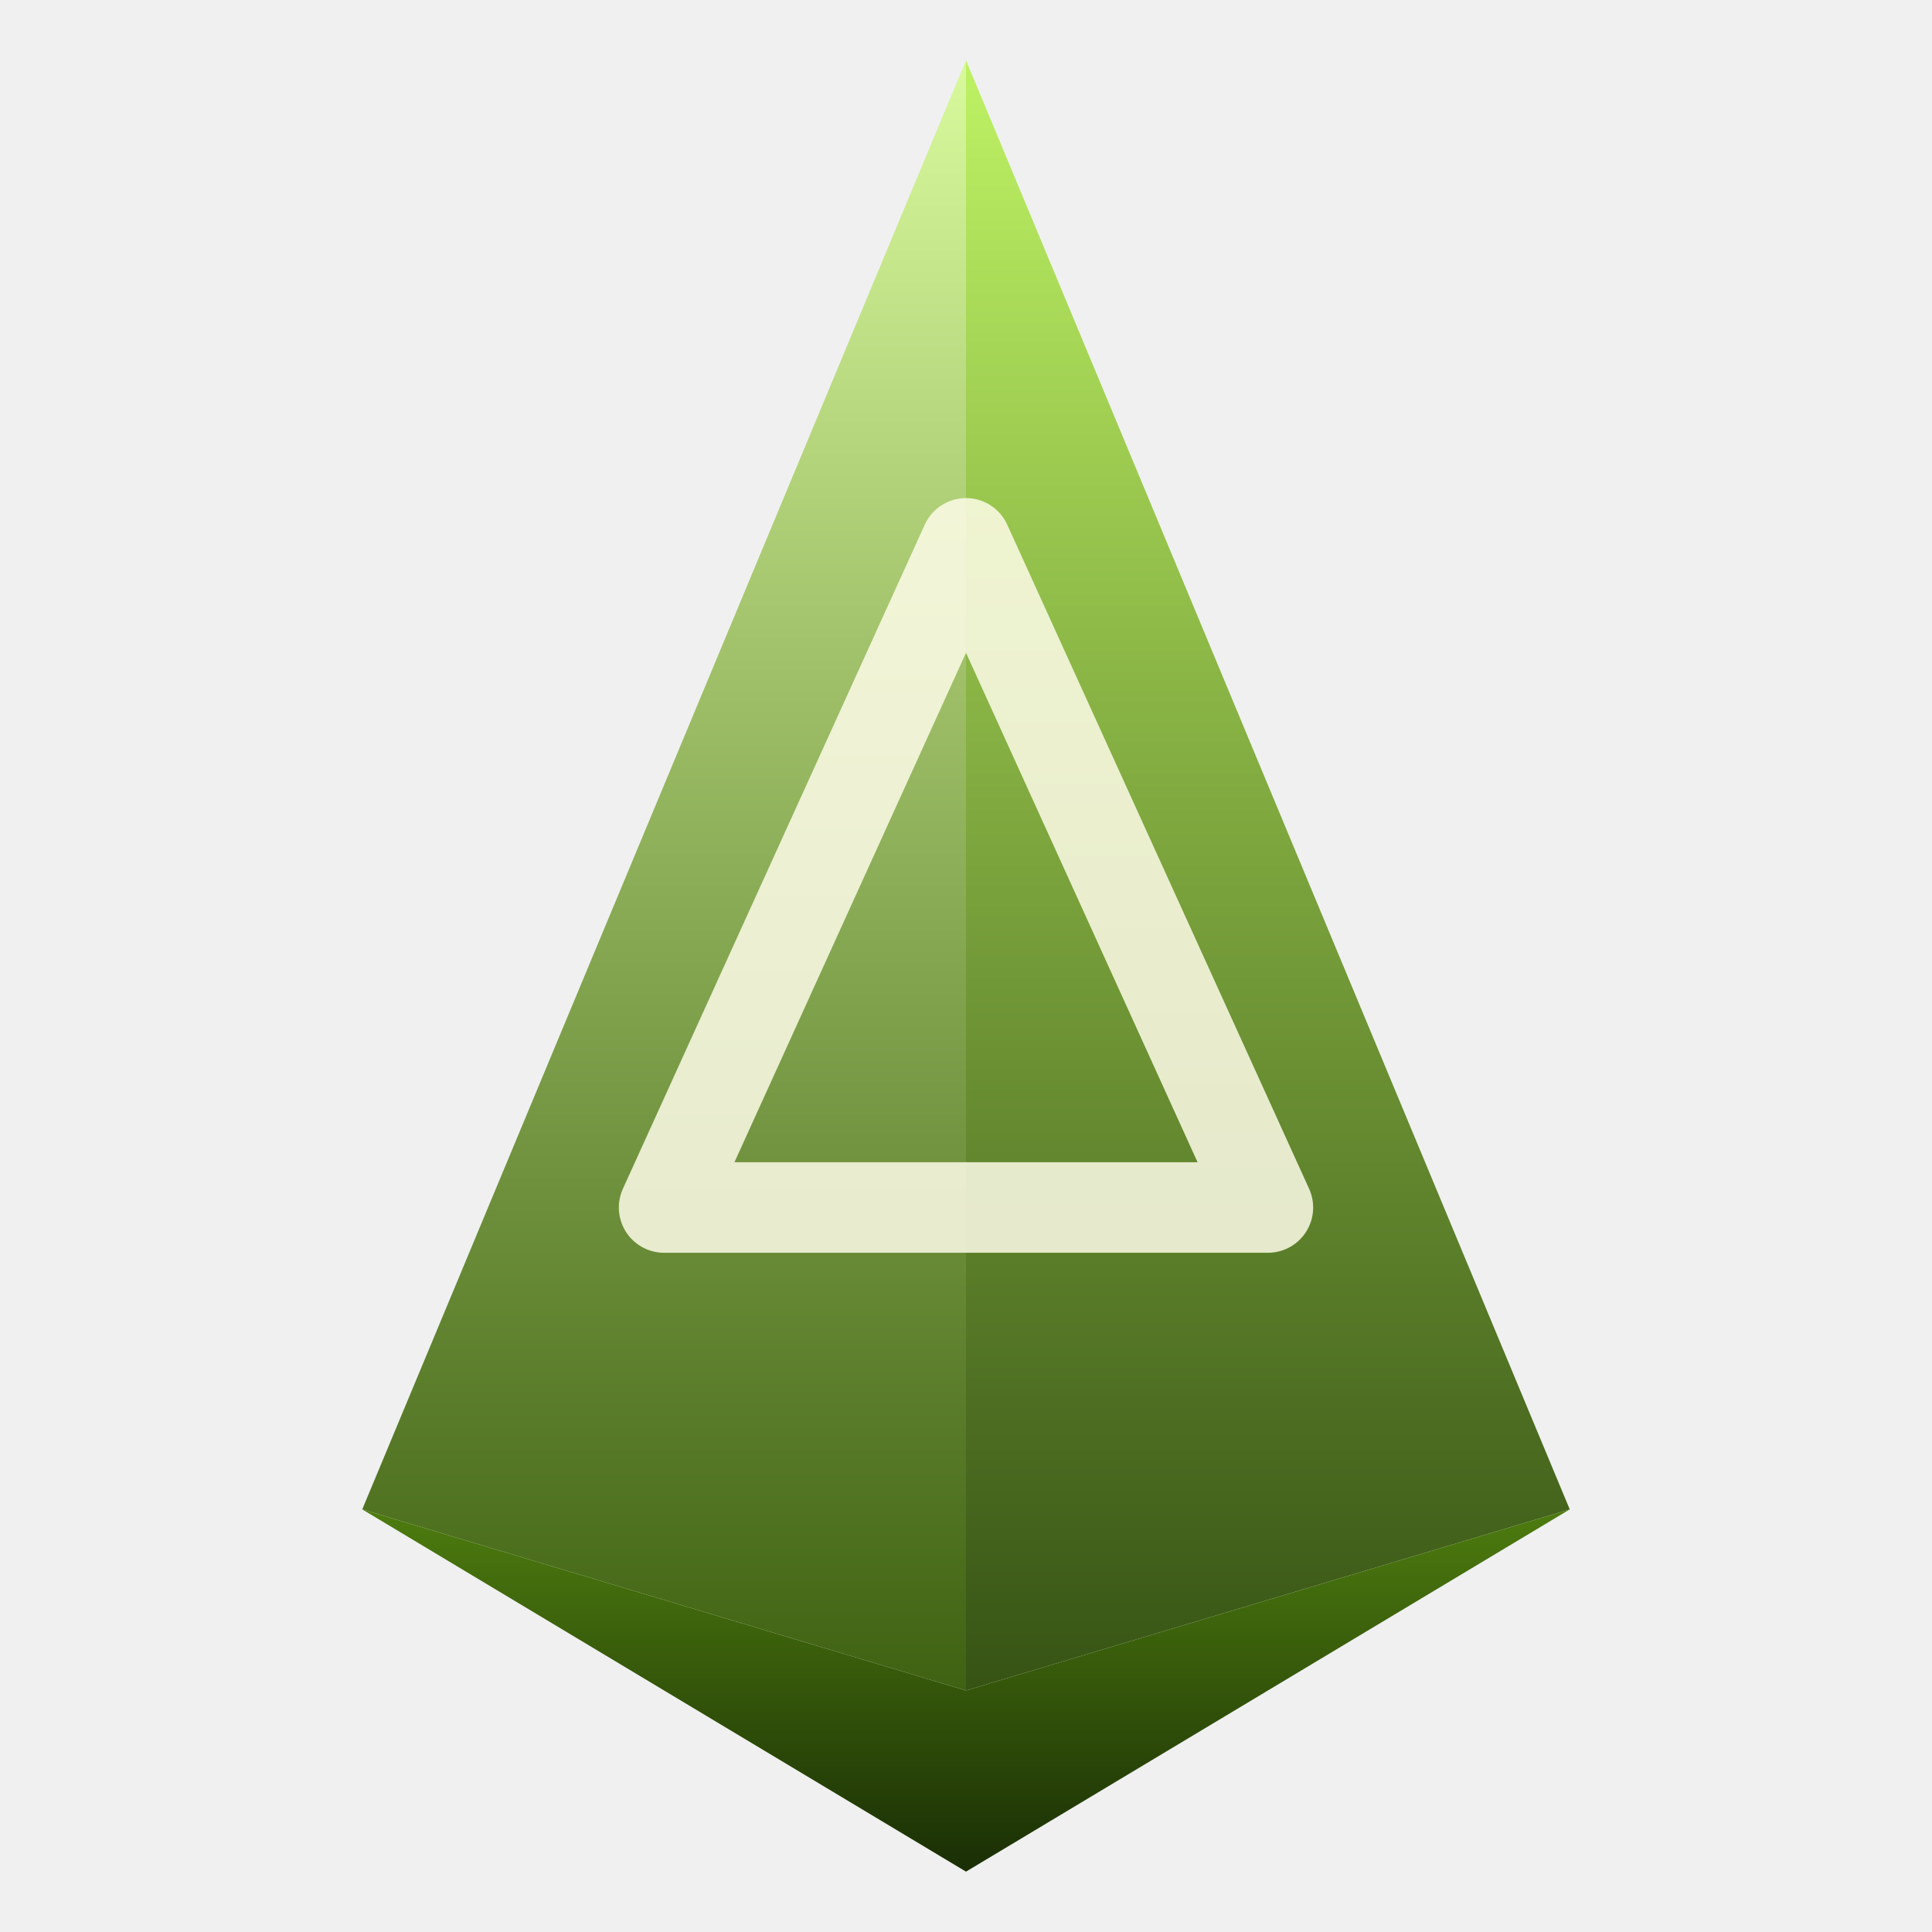
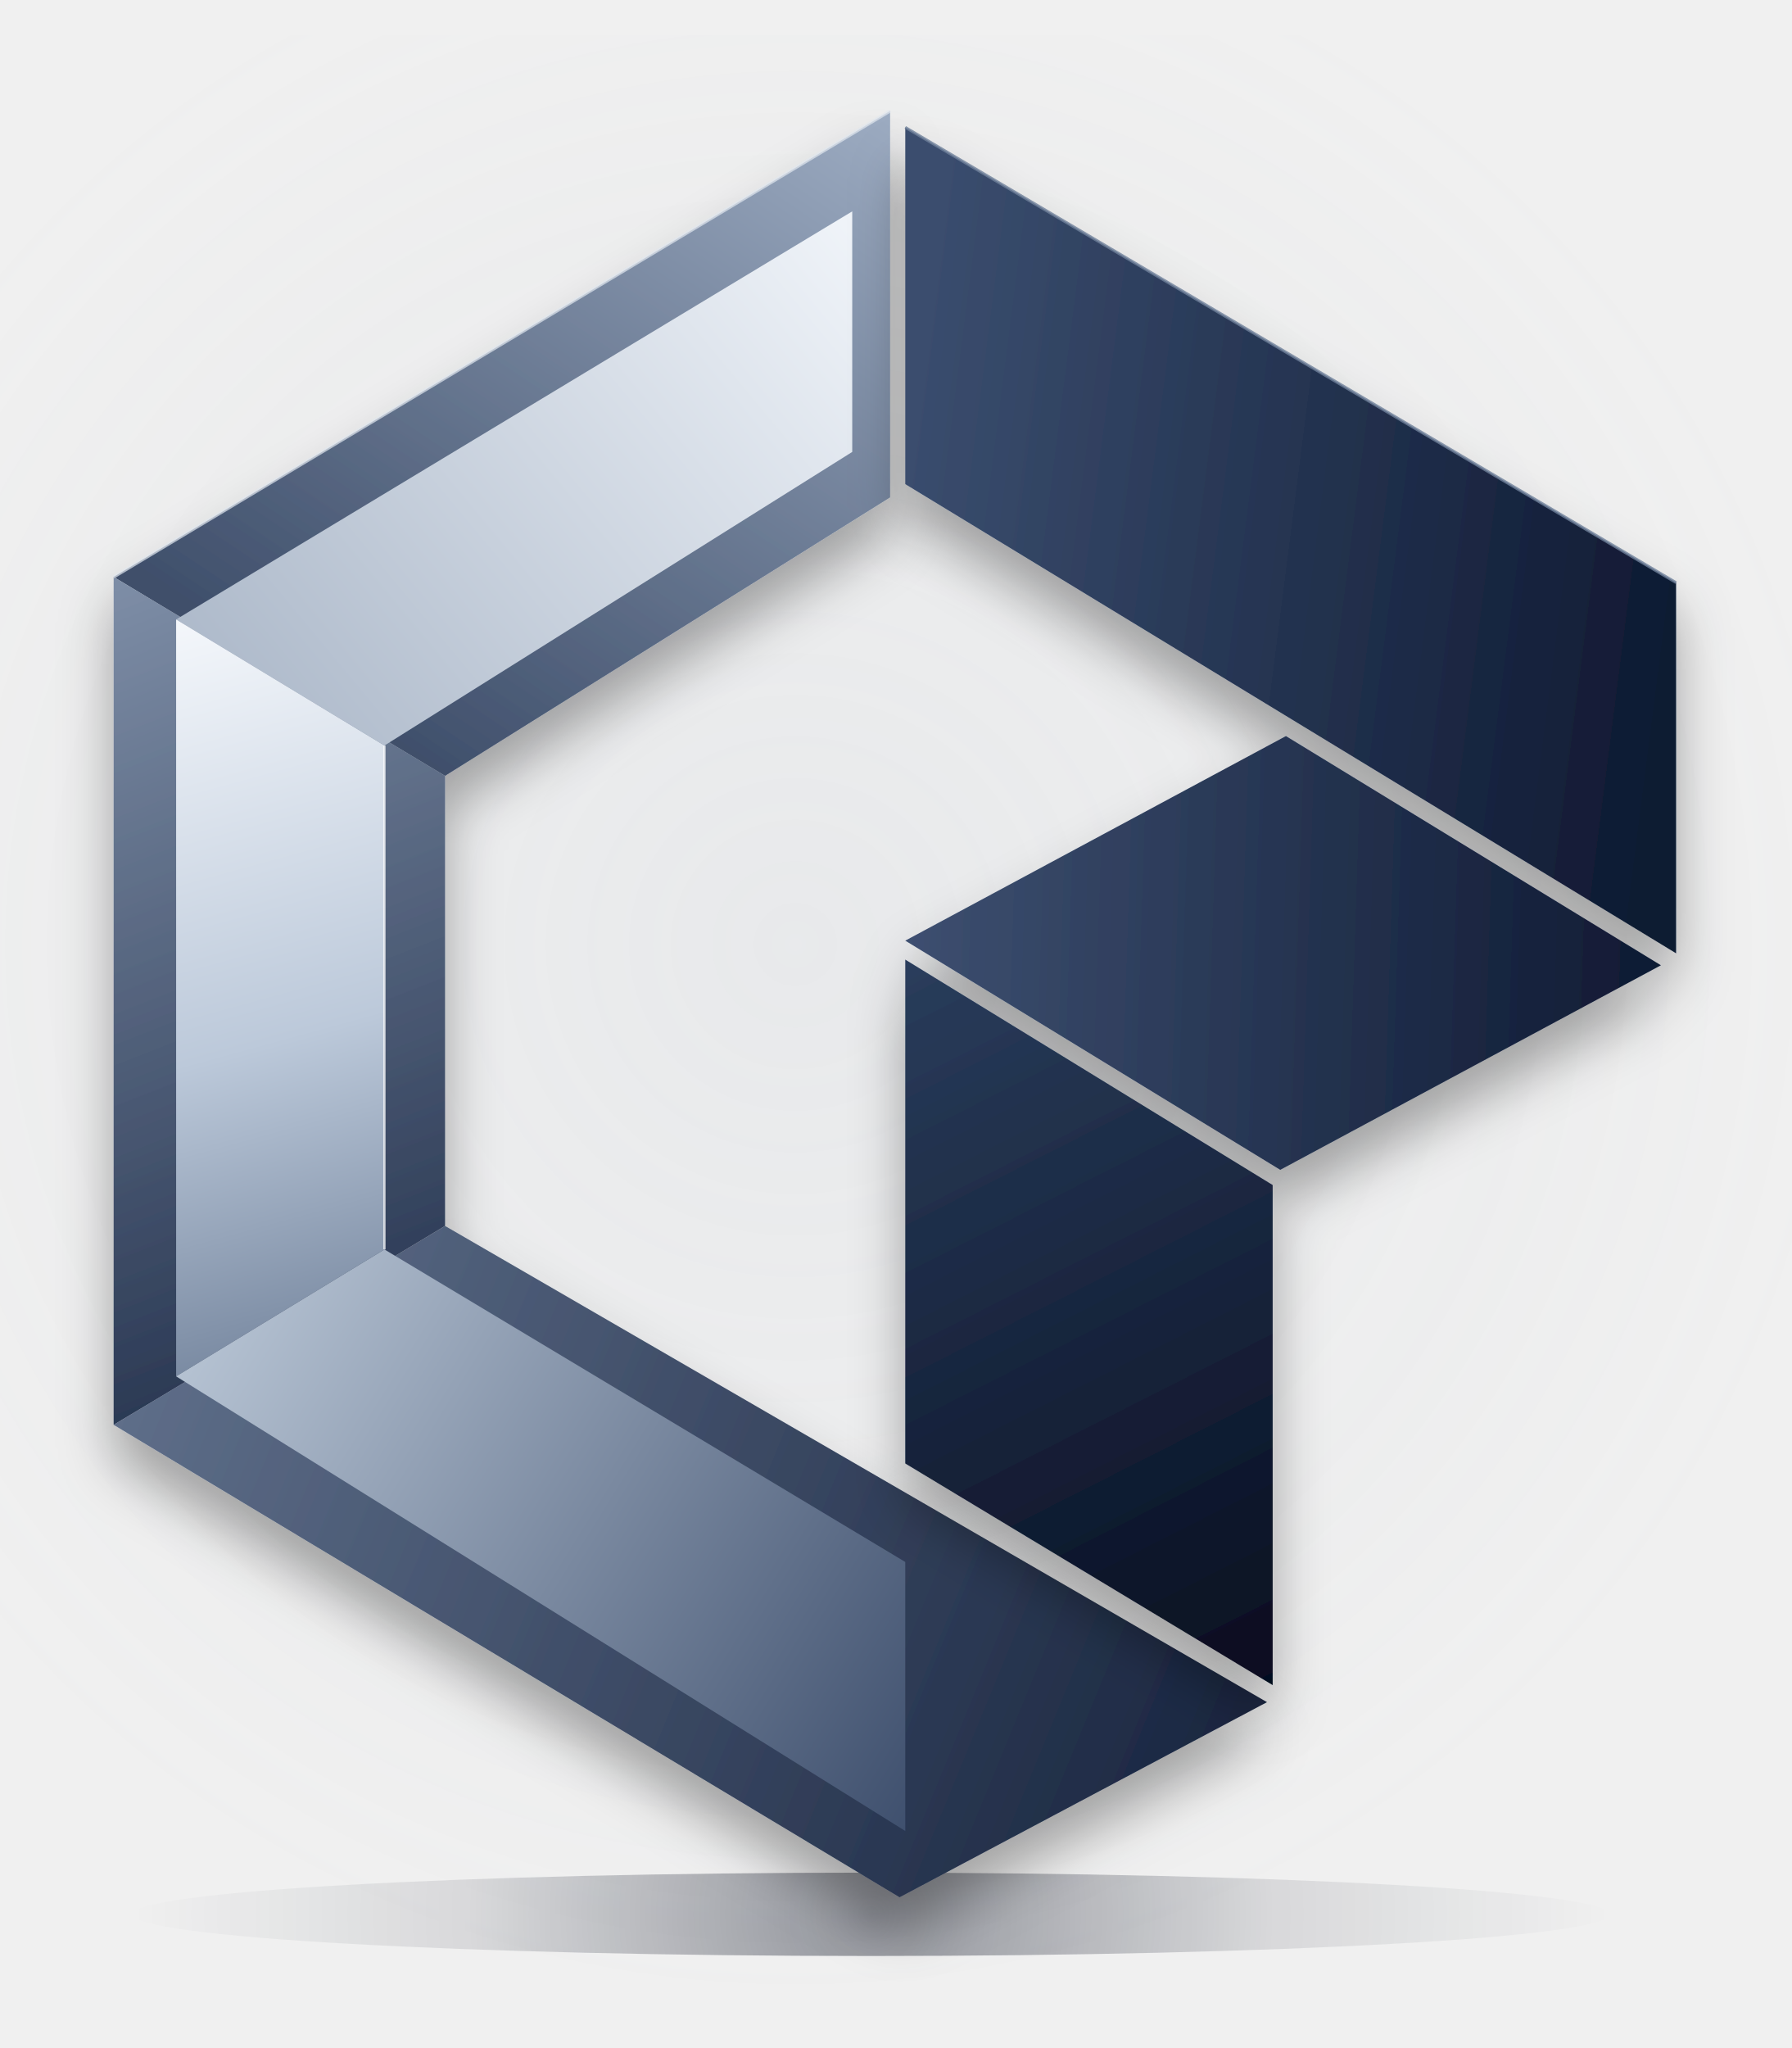
- <svg xmlns="http://www.w3.org/2000/svg" viewBox="0 0 32 32" fill="none">
+ <svg xmlns="http://www.w3.org/2000/svg" width="413" height="472" viewBox="-30 -20 473 522">
  <defs>
-     <linearGradient id="fl" x1="11" y1="1" x2="11" y2="28" gradientUnits="userSpaceOnUse">
-       <stop offset="0%" stop-color="#d9f99d" />
-       <stop offset="100%" stop-color="#3f6212" />
+     <filter id="cs-drop" x="-30%" y="-20%" width="160%" height="160%">
+       <feGaussianBlur in="SourceAlpha" stdDeviation="7" />
+       <feOffset dx="0" dy="9" />
+       <feComponentTransfer>
+         <feFuncA type="linear" slope="0.32" />
+       </feComponentTransfer>
+       <feMerge>
+         <feMergeNode />
+         <feMergeNode in="SourceGraphic" />
+       </feMerge>
+     </filter>
+     <linearGradient id="g-top" x1="87.5" y1="175.5" x2="205" y2="0" gradientUnits="userSpaceOnUse">
+       <stop offset="0%" stop-color="#3F4F6B" />
+       <stop offset="100%" stop-color="#9DACC2" />
    </linearGradient>
-     <linearGradient id="fr" x1="21" y1="1" x2="21" y2="28" gradientUnits="userSpaceOnUse">
-       <stop offset="0%" stop-color="#bef264" />
-       <stop offset="100%" stop-color="#365314" />
+     <linearGradient id="g-left" x1="0" y1="123" x2="87.5" y2="346.8" gradientUnits="userSpaceOnUse">
+       <stop offset="0%" stop-color="#7E8EA7" />
+       <stop offset="100%" stop-color="#1F2D48" />
    </linearGradient>
-     <linearGradient id="ft" x1="16" y1="25" x2="16" y2="31" gradientUnits="userSpaceOnUse">
-       <stop offset="0%" stop-color="#4d7c0f" />
-       <stop offset="100%" stop-color="#1a2e05" />
+     <linearGradient id="g-front" x1="0" y1="346.8" x2="304.5" y2="471.5" gradientUnits="userSpaceOnUse">
+       <stop offset="0%" stop-color="#5E6E89" />
+       <stop offset="100%" stop-color="#15213B" />
    </linearGradient>
+     <linearGradient id="g-h-top" x1="16.5" y1="175" x2="195" y2="26.5" gradientUnits="userSpaceOnUse">
+       <stop offset="0%" stop-color="#A6B3C5" />
+       <stop offset="100%" stop-color="#F0F4F9" />
+     </linearGradient>
+     <linearGradient id="g-h-left" x1="16.5" y1="134" x2="71.5" y2="334" gradientUnits="userSpaceOnUse">
+       <stop offset="0%" stop-color="#F4F7FB" />
+       <stop offset="55%" stop-color="#BCC9DA" />
+       <stop offset="100%" stop-color="#6F8099" />
+     </linearGradient>
+     <linearGradient id="g-h-front" x1="16.5" y1="334" x2="209" y2="454" gradientUnits="userSpaceOnUse">
+       <stop offset="0%" stop-color="#B5C2D2" />
+       <stop offset="100%" stop-color="#3F506E" />
+     </linearGradient>
+     <linearGradient id="g-f-top" x1="209" y1="98.5" x2="412.5" y2="124.5" gradientUnits="userSpaceOnUse">
+       <stop offset="0%" stop-color="#3A4D6E" />
+       <stop offset="100%" stop-color="#0F1A33" />
+     </linearGradient>
+     <linearGradient id="g-f-front" x1="209" y1="219" x2="408.5" y2="225.5" gradientUnits="userSpaceOnUse">
+       <stop offset="0%" stop-color="#3D4F70" />
+       <stop offset="100%" stop-color="#0F1A33" />
+     </linearGradient>
+     <linearGradient id="g-f-side" x1="209" y1="224" x2="306" y2="415.5" gradientUnits="userSpaceOnUse">
+       <stop offset="0%" stop-color="#2A3D5C" />
+       <stop offset="100%" stop-color="#060D1F" />
+     </linearGradient>
+     <radialGradient id="g-shadow" cx="200" cy="476" r="195" gradientUnits="userSpaceOnUse">
+       <stop offset="0%" stop-color="#070D1F" stop-opacity="0.40" />
+       <stop offset="55%" stop-color="#070D1F" stop-opacity="0.10" />
+       <stop offset="100%" stop-color="#070D1F" stop-opacity="0" />
+     </radialGradient>
+     <radialGradient id="g-aura" cx="180" cy="220" r="280" gradientUnits="userSpaceOnUse">
+       <stop offset="0%" stop-color="#A6B3C5" stop-opacity="0.10" />
+       <stop offset="100%" stop-color="#A6B3C5" stop-opacity="0" />
+     </radialGradient>
+     <linearGradient id="g-refl-fade" x1="0" y1="471.5" x2="0" y2="540" gradientUnits="userSpaceOnUse">
+       <stop offset="0%" stop-color="#FFFFFF" stop-opacity="0.18" />
+       <stop offset="100%" stop-color="#FFFFFF" stop-opacity="0" />
+     </linearGradient>
+     <mask id="cs-refl-mask" maskUnits="userSpaceOnUse" x="-30" y="471.5" width="473" height="80">
+       <rect x="-30" y="471.5" width="473" height="80" fill="url(#g-refl-fade)" />
+     </mask>
  </defs>
-   <polygon points="16,1 6,25 16,28" fill="url(#fl)" />
-   <polygon points="16,1 16,28 26,25" fill="url(#fr)" />
-   <polygon points="6,25 16,28 26,25 16,31" fill="url(#ft)" />
-   <polygon points="16,9 11,20 21,20" fill="none" stroke="#fefce8" stroke-width="1.5" stroke-linejoin="round" opacity="0.85" />
+   <rect x="-30" y="-20" width="473" height="522" fill="url(#g-aura)" />
+   <g mask="url(#cs-refl-mask)" transform="matrix(1 0 0 -1 0 943)">
+     <path d="M205 0 L205 102 L87.5 175.5 L0 123 Z" fill="url(#g-top)" />
+     <path d="M0 123 L87.5 175.5 L87.5 294.3 L0 346.8 Z" fill="url(#g-left)" />
+     <path d="M0 346.8 L87.5 294.3 L304.5 420 L207.5 471.5 Z" fill="url(#g-front)" />
+     <path d="M209 98.5 L209 4.333 L412.5 124.5 L412.5 222.338 Z" fill="url(#g-f-top)" />
+     <path d="M209 219 L309.5 165 L408.5 225.5 L308 279.5 Z" fill="url(#g-f-front)" />
+     <path d="M209 357 L209 224 L306 283.5 L306 415.5 Z" fill="url(#g-f-side)" />
+   </g>
+   <ellipse cx="200" cy="476" rx="195" ry="11" fill="url(#g-shadow)" />
+   <g filter="url(#cs-drop)">
+     <path d="M205 0 L205 102 L87.5 175.5 L0 123 Z" fill="url(#g-top)" />
+     <path d="M0 123 L87.5 175.5 L87.5 294.3 L0 346.8 Z" fill="url(#g-left)" />
+     <path d="M0 346.8 L87.5 294.3 L304.5 420 L207.5 471.5 Z" fill="url(#g-front)" />
+   </g>
+   <path d="M16.5 134.215 L195 26.5 L195 90 L71.5 167.5 Z" fill="url(#g-h-top)" />
+   <path d="M16.5 134.215 L71.5 167.5 L71.5 300.503 L16.5 334.003 Z" fill="url(#g-h-left)" />
+   <path d="M16.5 334.003 L71.5 300.503 L209 383 L209 454 Z" fill="url(#g-h-front)" />
+   <path d="M71.5 167.5 L71.5 300.503" stroke="#FFFFFF" stroke-opacity="0.7" stroke-width="0.6" fill="none" />
+   <path d="M0 123 L205 0" stroke="#E2E7EF" stroke-opacity="0.7" stroke-width="0.85" fill="none" />
+   <g filter="url(#cs-drop)">
+     <path d="M209 98.5 L209 4.333 L412.5 124.5 L412.5 222.338 Z" fill="url(#g-f-top)" />
+     <path d="M209 219 L309.5 165 L408.5 225.5 L308 279.5 Z" fill="url(#g-f-front)" />
+     <path d="M209 357 L209 224 L306 283.5 L306 415.5 Z" fill="url(#g-f-side)" />
+   </g>
+   <path d="M209 4.333 L412.5 124.5" stroke="#6E809A" stroke-opacity="0.8" stroke-width="0.75" fill="none" />
</svg>
